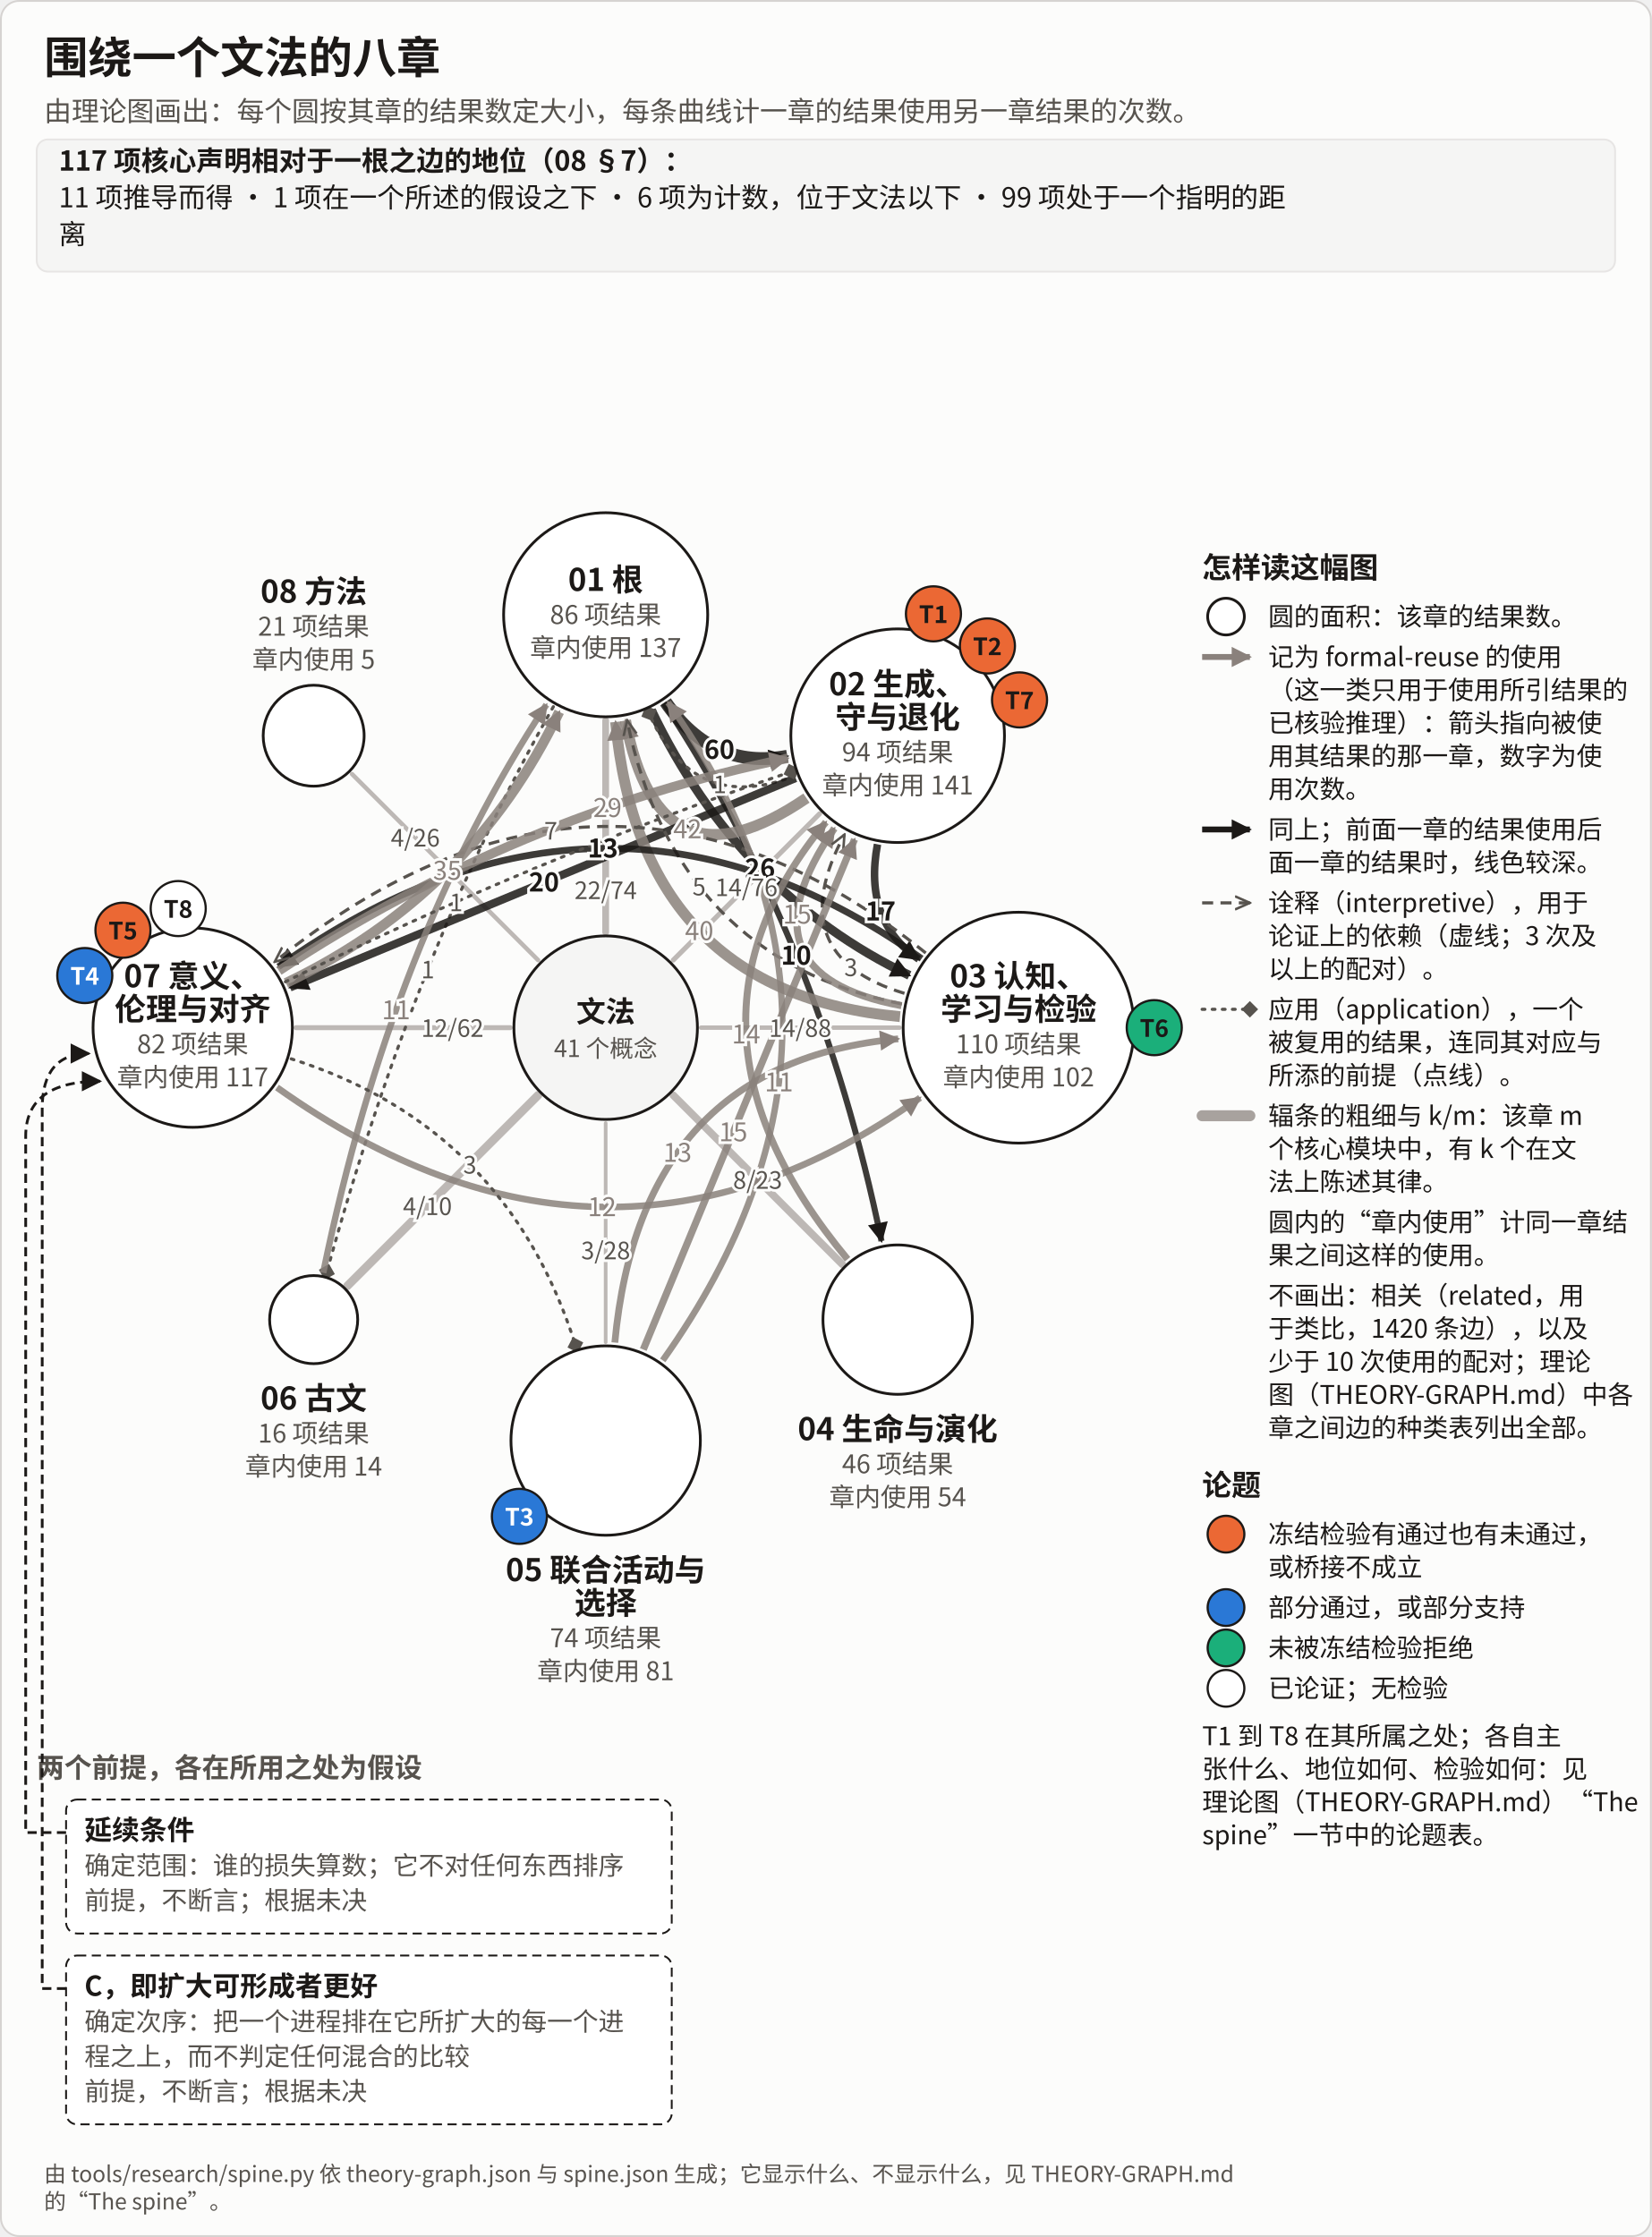
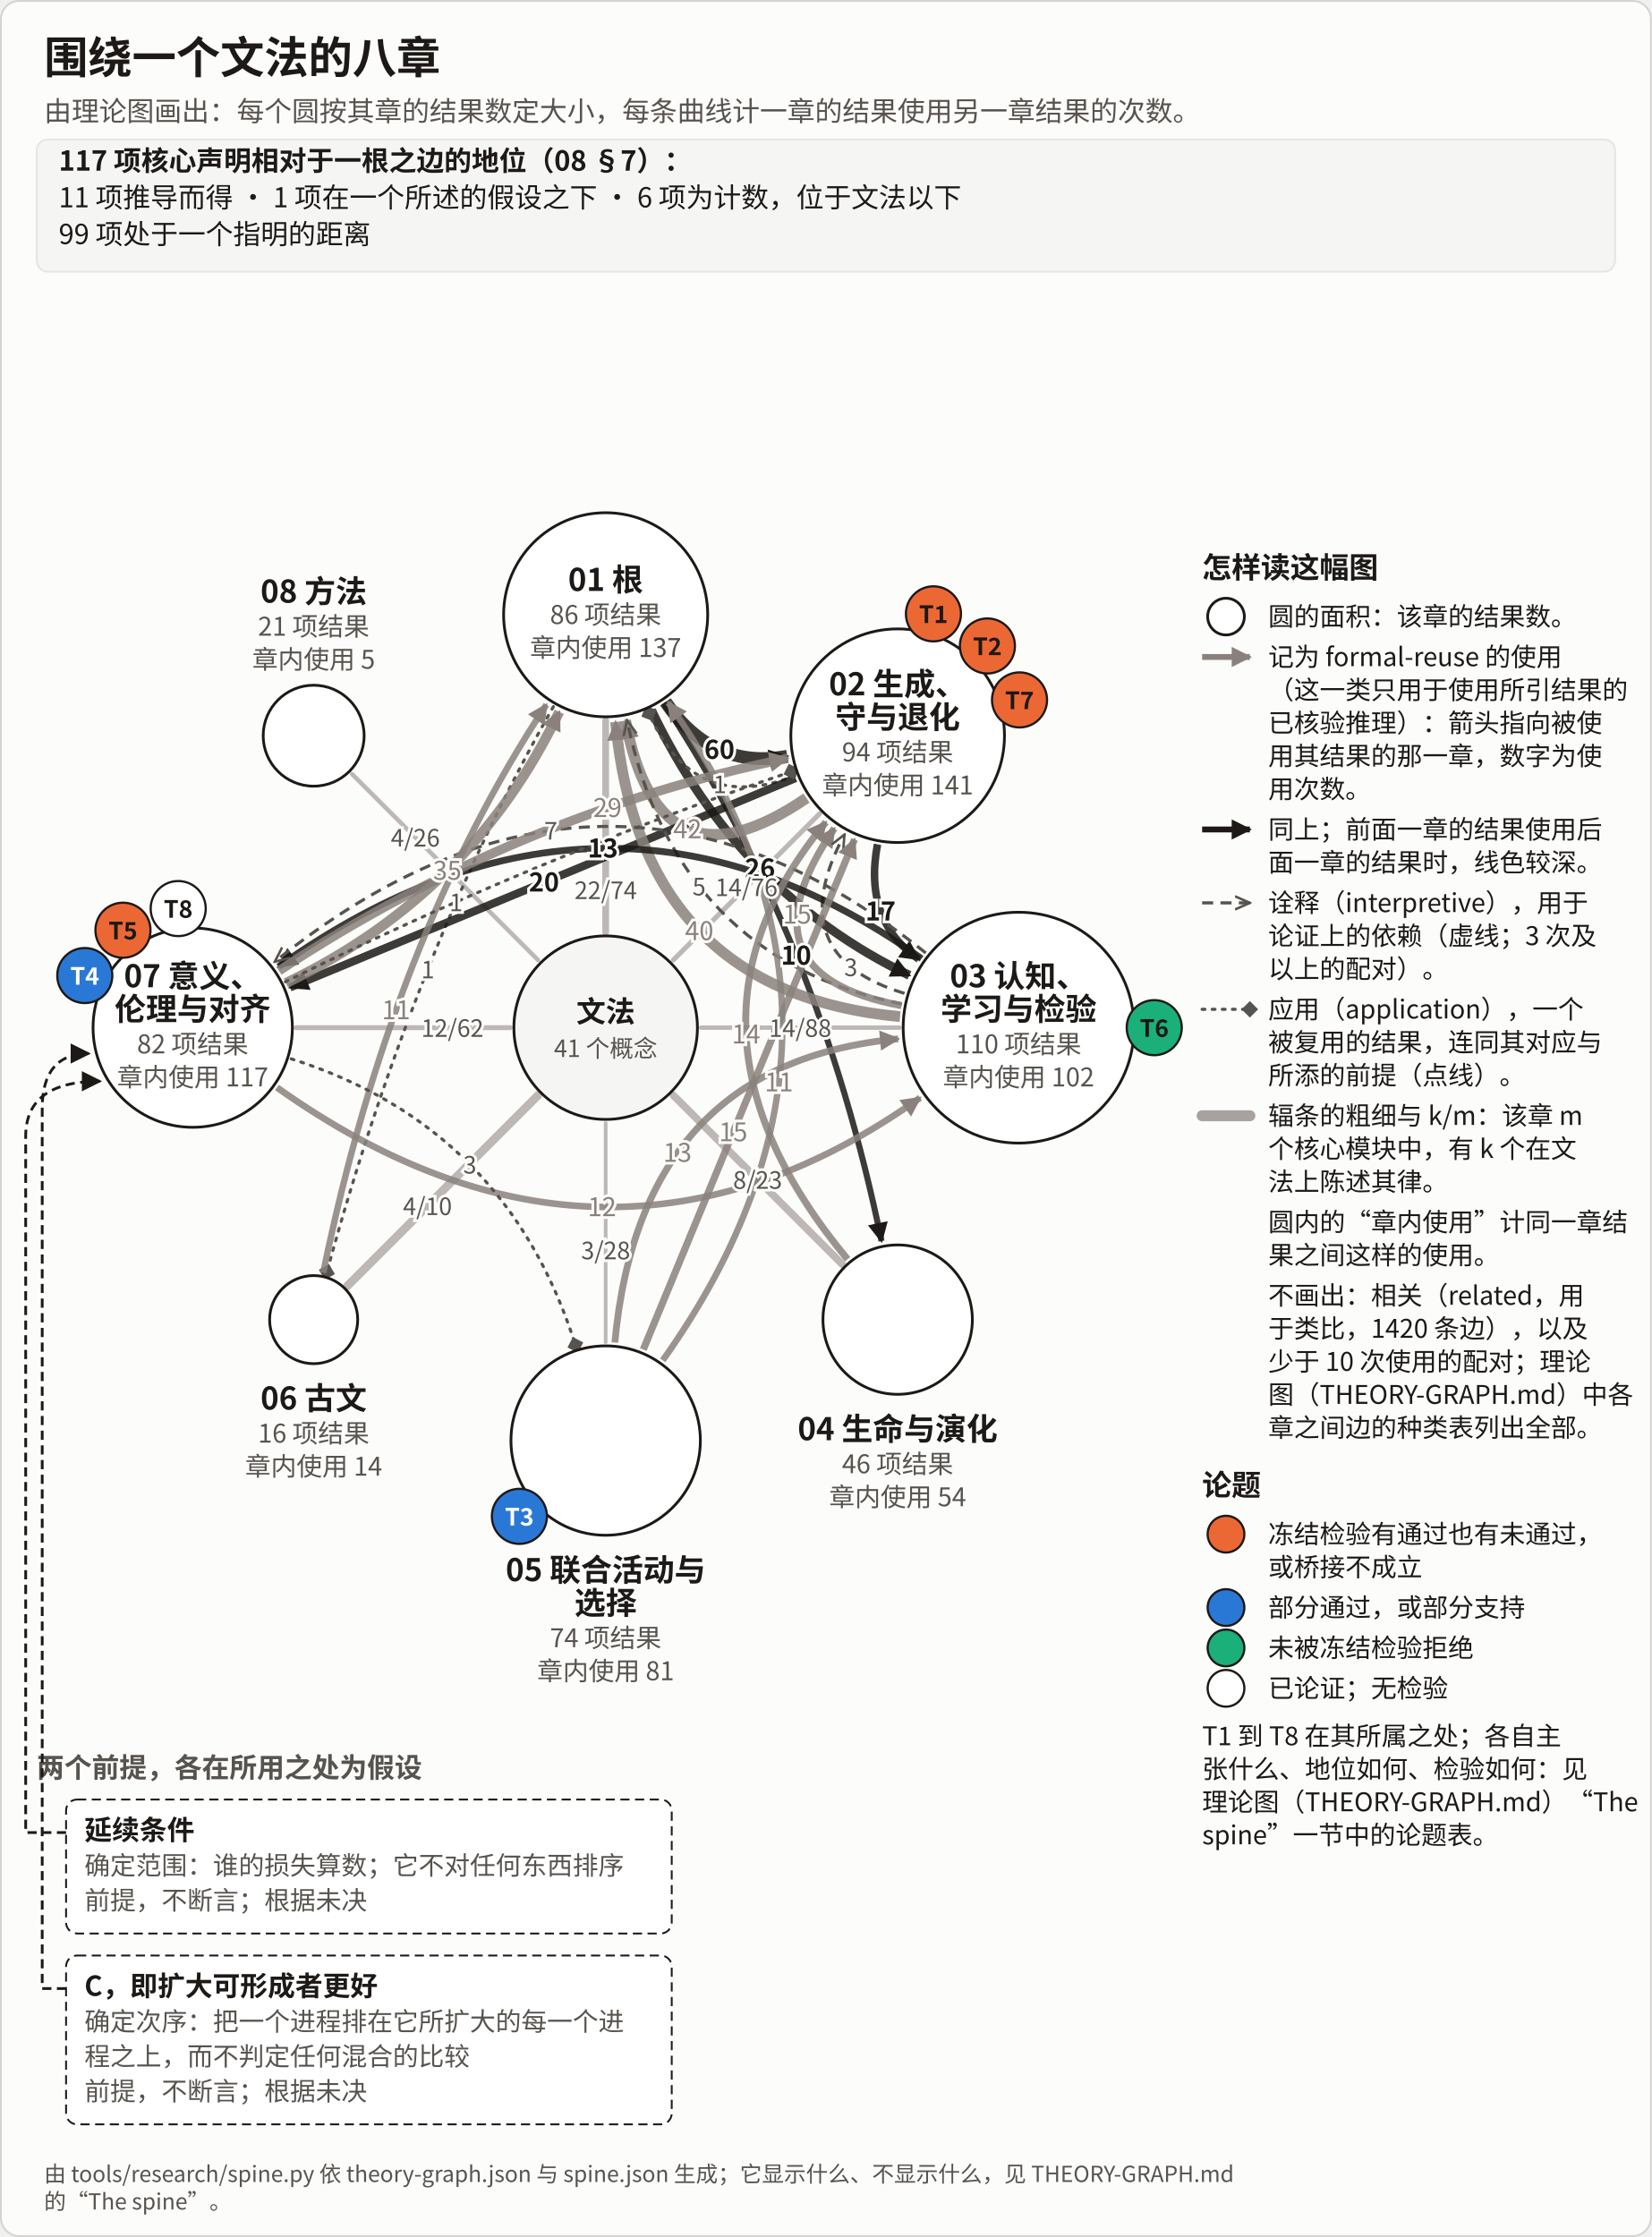
<svg xmlns="http://www.w3.org/2000/svg" viewBox="0 0 900 1219" width="900" height="1219" role="img" aria-labelledby="spine-title spine-desc" font-family="'PingFang SC', 'Hiragino Sans GB', 'Noto Sans CJK SC', 'Microsoft YaHei', sans-serif">
  <defs>
    <marker id="fwd" viewBox="0 0 10 10" refX="9" refY="5" markerWidth="11" markerHeight="11" markerUnits="userSpaceOnUse" orient="auto">
      <path d="M0,0 L10,5 L0,10 z" fill="#8a817c" />
    </marker>
    <marker id="back" viewBox="0 0 10 10" refX="9" refY="5" markerWidth="11" markerHeight="11" markerUnits="userSpaceOnUse" orient="auto">
      <path d="M0,0 L10,5 L0,10 z" fill="#1c1917" />
    </marker>
    <marker id="thin" viewBox="0 0 10 10" refX="9" refY="5" markerWidth="9" markerHeight="9" markerUnits="userSpaceOnUse" orient="auto">
      <path d="M0,1 L9,5 L0,9" fill="none" stroke="#57534e" stroke-width="1.5" />
    </marker>
    <marker id="diamond" viewBox="0 0 10 10" refX="5" refY="5" markerWidth="9" markerHeight="9" markerUnits="userSpaceOnUse" orient="auto">
      <path d="M5,0 L10,5 L5,10 L0,5 z" fill="#57534e" />
    </marker>
  </defs>
  <rect x="0.5" y="0.5" width="899" height="1218" rx="10" fill="#fcfcfb" stroke="#d6d3d1" />
  <text x="24" y="40" font-size="24" font-weight="bold" text-anchor="start" fill="#1c1917">围绕一个文法的八章</text>
  <text x="24" y="66" font-size="15" text-anchor="start" fill="#57534e">由理论图画出：每个圆按其章的结果数定大小，每条曲线计一章的结果使用另一章结果的次数。</text>
  <rect x="20" y="76" width="860" height="72" rx="6" fill="#f5f5f4" stroke="#e7e5e4" />
  <text x="32" y="93" font-size="15" font-weight="bold" text-anchor="start" fill="#1c1917">117 项核心声明相对于一根之边的地位（08 §7）：</text>
-   <text x="32" y="113" font-size="15" text-anchor="start" fill="#1c1917">11 项推导而得 · 1 项在一个所述的假设之下 · 6 项为计数，位于文法以下 · 99 项处于一个指明的距</text>
-   <text x="32" y="133" font-size="15" text-anchor="start" fill="#1c1917">离</text>
+   <text x="32" y="113" font-size="15" text-anchor="start" fill="#1c1917">11 项推导而得 · 1 项在一个所述的假设之下 · 6 项为计数，位于文法以下</text>
+   <text x="32" y="133" font-size="15" text-anchor="start" fill="#1c1917">99 项处于一个指明的距离</text>
  <line x1="330" y1="392.6" x2="330" y2="508" stroke="#a8a29e" stroke-opacity="0.75" stroke-width="3.7" stroke-linecap="round" />
  <line x1="446.6" y1="443.4" x2="366.8" y2="523.2" stroke="#a8a29e" stroke-opacity="0.75" stroke-width="2.7" stroke-linecap="round" />
  <line x1="490.1" y1="560" x2="382" y2="560" stroke="#a8a29e" stroke-opacity="0.75" stroke-width="2.4" stroke-linecap="round" />
  <line x1="458.9" y1="688.9" x2="366.8" y2="596.8" stroke="#a8a29e" stroke-opacity="0.75" stroke-width="4.1" stroke-linecap="round" />
  <line x1="330" y1="731.4" x2="330" y2="612" stroke="#a8a29e" stroke-opacity="0.75" stroke-width="2" stroke-linecap="round" />
  <line x1="189.3" y1="700.7" x2="293.2" y2="596.8" stroke="#a8a29e" stroke-opacity="0.75" stroke-width="4.6" stroke-linecap="round" />
  <line x1="161.3" y1="560" x2="278" y2="560" stroke="#a8a29e" stroke-opacity="0.75" stroke-width="2.7" stroke-linecap="round" />
  <line x1="191.8" y1="421.8" x2="293.2" y2="523.2" stroke="#a8a29e" stroke-opacity="0.75" stroke-width="2.4" stroke-linecap="round" />
  <circle cx="330" cy="560" r="50" fill="#f5f5f4" stroke="#1c1917" stroke-width="1.5" />
  <text x="330" y="557" font-size="16" font-weight="bold" text-anchor="middle" fill="#1c1917">文法</text>
  <text x="330" y="576" font-size="13" text-anchor="middle" fill="#57534e">41 个概念</text>
  <path d="M362.6,382.5 Q388.1,419.7 429,412.1" fill="none" stroke="#1c1917" stroke-opacity="0.85" stroke-width="7" marker-end="url(#back)" />
  <path d="M354.9,387 Q402.9,487.1 495.5,531.5" fill="none" stroke="#1c1917" stroke-opacity="0.85" stroke-width="4.9" marker-end="url(#back)" />
  <path d="M361.7,383.1 Q446.5,511.7 480.3,676.3" fill="none" stroke="#1c1917" stroke-opacity="0.85" stroke-width="3.3" marker-end="url(#back)" />
  <path d="M301.5,385.1 Q226.5,517.1 178.1,693.1" fill="none" stroke="#57534e" stroke-width="1.7" stroke-dasharray="1.5 4" stroke-linecap="round" marker-end="url(#diamond)" />
  <path d="M439.4,434.9 Q359,489.9 340.8,392.6" fill="none" stroke="#8a817c" stroke-opacity="0.85" stroke-width="6" marker-end="url(#fwd)" />
  <path d="M433,422.8 Q377.9,444.3 353.6,388.7" fill="none" stroke="#57534e" stroke-width="1.7" stroke-dasharray="1.5 4" stroke-linecap="round" marker-end="url(#diamond)" />
  <path d="M478.1,460.1 Q470.3,501.9 500.6,522.7" fill="none" stroke="#1c1917" stroke-opacity="0.85" stroke-width="4.1" marker-end="url(#back)" />
  <path d="M433.5,424 Q297.1,480.6 158,538.1" fill="none" stroke="#1c1917" stroke-opacity="0.85" stroke-width="4.4" marker-end="url(#back)" />
  <path d="M490.4,554 Q349.2,540.8 335.4,393.4" fill="none" stroke="#8a817c" stroke-opacity="0.85" stroke-width="5.9" marker-end="url(#fwd)" />
  <path d="M491.4,547.1 Q368,522 341.7,392.5" fill="none" stroke="#57534e" stroke-width="1.7" stroke-dasharray="6 4" marker-end="url(#thin)" />
  <path d="M491.2,548 Q400.1,531 454.6,451.4" fill="none" stroke="#8a817c" stroke-opacity="0.85" stroke-width="3.9" marker-end="url(#fwd)" />
  <path d="M492.8,541.3 Q424.7,520.8 460.1,454.8" fill="none" stroke="#57534e" stroke-width="1.7" stroke-dasharray="6 4" marker-end="url(#thin)" />
  <path d="M502.1,522.4 Q330,400 151.7,526.8" fill="none" stroke="#1c1917" stroke-opacity="0.85" stroke-width="3.7" marker-end="url(#back)" />
  <path d="M504.4,519.3 Q330,379 149.7,524.1" fill="none" stroke="#57534e" stroke-width="1.7" stroke-dasharray="6 4" marker-end="url(#thin)" />
  <path d="M461.8,686.2 Q357.1,560 450,448" fill="none" stroke="#8a817c" stroke-opacity="0.85" stroke-width="3.8" marker-end="url(#fwd)" />
  <path d="M361.1,741.3 Q490,560 364,382.8" fill="none" stroke="#8a817c" stroke-opacity="0.85" stroke-width="3.5" marker-end="url(#fwd)" />
  <path d="M350.5,735.4 Q409.4,592.9 465.6,457.4" fill="none" stroke="#8a817c" stroke-opacity="0.85" stroke-width="3.9" marker-end="url(#fwd)" />
  <path d="M335,731.6 Q349.2,579.2 489.4,566.1" fill="none" stroke="#8a817c" stroke-opacity="0.85" stroke-width="3.7" marker-end="url(#fwd)" />
  <path d="M176.1,693.6 Q213.5,511.7 297.7,384" fill="none" stroke="#8a817c" stroke-opacity="0.85" stroke-width="3.5" marker-end="url(#fwd)" />
  <path d="M155.8,535.7 Q257.1,487.1 304.7,387.9" fill="none" stroke="#8a817c" stroke-opacity="0.85" stroke-width="5.5" marker-end="url(#fwd)" />
  <path d="M152,529 Q281.7,443.5 429.2,413.2" fill="none" stroke="#8a817c" stroke-opacity="0.85" stroke-width="5.1" marker-end="url(#fwd)" />
  <path d="M155.5,535 Q291.7,467.6 431.2,420.5" fill="none" stroke="#57534e" stroke-width="1.7" stroke-dasharray="1.5 4" stroke-linecap="round" marker-end="url(#diamond)" />
  <path d="M150.9,592.6 Q330,720 501.3,598.2" fill="none" stroke="#8a817c" stroke-opacity="0.85" stroke-width="3.6" marker-end="url(#fwd)" />
  <path d="M158.7,577 Q275.9,614.1 313.5,732.9" fill="none" stroke="#57534e" stroke-width="1.7" stroke-dasharray="1.5 4" stroke-linecap="round" marker-end="url(#diamond)" />
  <circle cx="330" cy="335" r="55.6" fill="#ffffff" stroke="#1c1917" stroke-width="1.5" />
  <text x="330" y="322" font-size="17" font-weight="bold" text-anchor="middle" fill="#1c1917">01 根</text>
  <text x="330" y="340" font-size="14" text-anchor="middle" fill="#57534e">86 项结果</text>
  <text x="330" y="358" font-size="14" text-anchor="middle" fill="#57534e">章内使用 137</text>
  <circle cx="489.1" cy="400.9" r="58.2" fill="#ffffff" stroke="#1c1917" stroke-width="1.5" />
  <text x="489.1" y="378.9" font-size="17" font-weight="bold" text-anchor="middle" fill="#1c1917">02 生成、</text>
  <text x="489.1" y="396.9" font-size="17" font-weight="bold" text-anchor="middle" fill="#1c1917">守与退化</text>
  <text x="489.1" y="414.9" font-size="14" text-anchor="middle" fill="#57534e">94 项结果</text>
  <text x="489.1" y="432.9" font-size="14" text-anchor="middle" fill="#57534e">章内使用 141</text>
  <circle cx="555" cy="560" r="62.9" fill="#ffffff" stroke="#1c1917" stroke-width="1.5" />
  <text x="555" y="538" font-size="17" font-weight="bold" text-anchor="middle" fill="#1c1917">03 认知、</text>
  <text x="555" y="556" font-size="17" font-weight="bold" text-anchor="middle" fill="#1c1917">学习与检验</text>
  <text x="555" y="574" font-size="14" text-anchor="middle" fill="#57534e">110 项结果</text>
  <text x="555" y="592" font-size="14" text-anchor="middle" fill="#57534e">章内使用 102</text>
  <circle cx="489.1" cy="719.1" r="40.7" fill="#ffffff" stroke="#1c1917" stroke-width="1.5" />
  <text x="489.1" y="784.8" font-size="17" font-weight="bold" text-anchor="middle" fill="#1c1917" stroke="#fcfcfb" stroke-width="3" paint-order="stroke">04 生命与演化</text>
  <text x="489.1" y="802.8" font-size="14" text-anchor="middle" fill="#57534e" stroke="#fcfcfb" stroke-width="3" paint-order="stroke">46 项结果</text>
  <text x="489.1" y="820.8" font-size="14" text-anchor="middle" fill="#57534e" stroke="#fcfcfb" stroke-width="3" paint-order="stroke">章内使用 54</text>
  <circle cx="330" cy="785" r="51.6" fill="#ffffff" stroke="#1c1917" stroke-width="1.5" />
  <text x="330" y="861.6" font-size="17" font-weight="bold" text-anchor="middle" fill="#1c1917" stroke="#fcfcfb" stroke-width="3" paint-order="stroke">05 联合活动与</text>
  <text x="330" y="879.6" font-size="17" font-weight="bold" text-anchor="middle" fill="#1c1917" stroke="#fcfcfb" stroke-width="3" paint-order="stroke">选择</text>
  <text x="330" y="897.6" font-size="14" text-anchor="middle" fill="#57534e" stroke="#fcfcfb" stroke-width="3" paint-order="stroke">74 项结果</text>
  <text x="330" y="915.6" font-size="14" text-anchor="middle" fill="#57534e" stroke="#fcfcfb" stroke-width="3" paint-order="stroke">章内使用 81</text>
  <circle cx="170.9" cy="719.1" r="24" fill="#ffffff" stroke="#1c1917" stroke-width="1.5" />
  <text x="170.9" y="768.1" font-size="17" font-weight="bold" text-anchor="middle" fill="#1c1917" stroke="#fcfcfb" stroke-width="3" paint-order="stroke">06 古文</text>
  <text x="170.9" y="786.1" font-size="14" text-anchor="middle" fill="#57534e" stroke="#fcfcfb" stroke-width="3" paint-order="stroke">16 项结果</text>
  <text x="170.9" y="804.1" font-size="14" text-anchor="middle" fill="#57534e" stroke="#fcfcfb" stroke-width="3" paint-order="stroke">章内使用 14</text>
  <circle cx="105" cy="560" r="54.3" fill="#ffffff" stroke="#1c1917" stroke-width="1.5" />
  <text x="105" y="538" font-size="17" font-weight="bold" text-anchor="middle" fill="#1c1917">07 意义、</text>
  <text x="105" y="556" font-size="17" font-weight="bold" text-anchor="middle" fill="#1c1917">伦理与对齐</text>
  <text x="105" y="574" font-size="14" text-anchor="middle" fill="#57534e">82 项结果</text>
  <text x="105" y="592" font-size="14" text-anchor="middle" fill="#57534e">章内使用 117</text>
  <circle cx="170.9" cy="400.9" r="27.5" fill="#ffffff" stroke="#1c1917" stroke-width="1.5" />
  <text x="170.9" y="328.4" font-size="17" font-weight="bold" text-anchor="middle" fill="#1c1917" stroke="#fcfcfb" stroke-width="3" paint-order="stroke">08 方法</text>
  <text x="170.9" y="346.4" font-size="14" text-anchor="middle" fill="#57534e" stroke="#fcfcfb" stroke-width="3" paint-order="stroke">21 项结果</text>
  <text x="170.9" y="364.4" font-size="14" text-anchor="middle" fill="#57534e" stroke="#fcfcfb" stroke-width="3" paint-order="stroke">章内使用 5</text>
  <text x="392" y="413.5" font-size="14" font-weight="bold" text-anchor="middle" fill="#1c1917" stroke="#fcfcfb" stroke-width="3" paint-order="stroke">60</text>
  <text x="414.1" y="478.2" font-size="14" font-weight="bold" text-anchor="middle" fill="#1c1917" stroke="#fcfcfb" stroke-width="3" paint-order="stroke">26</text>
  <text x="433.8" y="525.7" font-size="14" font-weight="bold" text-anchor="middle" fill="#1c1917" stroke="#fcfcfb" stroke-width="3" paint-order="stroke">10</text>
  <text x="233.1" y="533.1" font-size="13" text-anchor="middle" fill="#57534e" stroke="#fcfcfb" stroke-width="3" paint-order="stroke">1</text>
  <text x="374.6" y="456.8" font-size="14" text-anchor="middle" fill="#8a817c" stroke="#fcfcfb" stroke-width="3" paint-order="stroke">42</text>
  <text x="392.2" y="432.2" font-size="13" text-anchor="middle" fill="#57534e" stroke="#fcfcfb" stroke-width="3" paint-order="stroke">1</text>
  <text x="479.8" y="501.6" font-size="14" font-weight="bold" text-anchor="middle" fill="#1c1917" stroke="#fcfcfb" stroke-width="3" paint-order="stroke">17</text>
  <text x="296.4" y="485.8" font-size="14" font-weight="bold" text-anchor="middle" fill="#1c1917" stroke="#fcfcfb" stroke-width="3" paint-order="stroke">20</text>
  <text x="381" y="512.3" font-size="14" text-anchor="middle" fill="#8a817c" stroke="#fcfcfb" stroke-width="3" paint-order="stroke">40</text>
  <text x="380.9" y="487.9" font-size="13" text-anchor="middle" fill="#57534e" stroke="#fcfcfb" stroke-width="3" paint-order="stroke">5</text>
  <text x="434.3" y="503.3" font-size="14" text-anchor="middle" fill="#8a817c" stroke="#fcfcfb" stroke-width="3" paint-order="stroke">15</text>
  <text x="463.6" y="531.9" font-size="13" text-anchor="middle" fill="#57534e" stroke="#fcfcfb" stroke-width="3" paint-order="stroke">3</text>
  <text x="328.5" y="467.3" font-size="14" font-weight="bold" text-anchor="middle" fill="#1c1917" stroke="#fcfcfb" stroke-width="3" paint-order="stroke">13</text>
  <text x="300.1" y="457.5" font-size="13" text-anchor="middle" fill="#57534e" stroke="#fcfcfb" stroke-width="3" paint-order="stroke">7</text>
  <text x="406.5" y="568.6" font-size="14" text-anchor="middle" fill="#8a817c" stroke="#fcfcfb" stroke-width="3" paint-order="stroke">14</text>
  <text x="424.4" y="594.7" font-size="14" text-anchor="middle" fill="#8a817c" stroke="#fcfcfb" stroke-width="3" paint-order="stroke">11</text>
  <text x="399.5" y="621.9" font-size="14" text-anchor="middle" fill="#8a817c" stroke="#fcfcfb" stroke-width="3" paint-order="stroke">15</text>
  <text x="369.1" y="633.1" font-size="14" text-anchor="middle" fill="#8a817c" stroke="#fcfcfb" stroke-width="3" paint-order="stroke">13</text>
  <text x="215.8" y="555.4" font-size="14" text-anchor="middle" fill="#8a817c" stroke="#fcfcfb" stroke-width="3" paint-order="stroke">11</text>
  <text x="243.7" y="479.4" font-size="14" text-anchor="middle" fill="#8a817c" stroke="#fcfcfb" stroke-width="3" paint-order="stroke">35</text>
  <text x="331" y="445.2" font-size="14" text-anchor="middle" fill="#8a817c" stroke="#fcfcfb" stroke-width="3" paint-order="stroke">29</text>
  <text x="248.5" y="496.5" font-size="13" text-anchor="middle" fill="#57534e" stroke="#fcfcfb" stroke-width="3" paint-order="stroke">1</text>
  <text x="328" y="662.7" font-size="14" text-anchor="middle" fill="#8a817c" stroke="#fcfcfb" stroke-width="3" paint-order="stroke">12</text>
  <text x="256" y="639.5" font-size="13" text-anchor="middle" fill="#57534e" stroke="#fcfcfb" stroke-width="3" paint-order="stroke">3</text>
  <text x="330" y="489.9" font-size="13" text-anchor="middle" fill="#57534e" stroke="#fcfcfb" stroke-width="3" paint-order="stroke">22/74</text>
  <text x="406.7" y="488.3" font-size="13" text-anchor="middle" fill="#57534e" stroke="#fcfcfb" stroke-width="3" paint-order="stroke">14/76</text>
  <text x="436" y="565" font-size="13" text-anchor="middle" fill="#57534e" stroke="#fcfcfb" stroke-width="3" paint-order="stroke">14/88</text>
  <text x="412.8" y="647.8" font-size="13" text-anchor="middle" fill="#57534e" stroke="#fcfcfb" stroke-width="3" paint-order="stroke">8/23</text>
  <text x="330" y="686.2" font-size="13" text-anchor="middle" fill="#57534e" stroke="#fcfcfb" stroke-width="3" paint-order="stroke">3/28</text>
  <text x="232.9" y="662.1" font-size="13" text-anchor="middle" fill="#57534e" stroke="#fcfcfb" stroke-width="3" paint-order="stroke">4/10</text>
  <text x="246.5" y="565" font-size="13" text-anchor="middle" fill="#57534e" stroke="#fcfcfb" stroke-width="3" paint-order="stroke">12/62</text>
  <text x="226.3" y="461.3" font-size="13" text-anchor="middle" fill="#57534e" stroke="#fcfcfb" stroke-width="3" paint-order="stroke">4/26</text>
  <circle cx="508.6" cy="334.5" r="15" fill="#eb6834" stroke="#1c1917" stroke-width="1.2" />
  <text x="508.6" y="339.5" font-size="13" font-weight="bold" text-anchor="middle" fill="#1c1917">T1</text>
  <circle cx="538" cy="352" r="15" fill="#eb6834" stroke="#1c1917" stroke-width="1.2" />
  <text x="538" y="357" font-size="13" font-weight="bold" text-anchor="middle" fill="#1c1917">T2</text>
  <circle cx="555.5" cy="381.4" r="15" fill="#eb6834" stroke="#1c1917" stroke-width="1.2" />
  <text x="555.5" y="386.4" font-size="13" font-weight="bold" text-anchor="middle" fill="#1c1917">T7</text>
  <circle cx="283" cy="826.3" r="15" fill="#2a78d6" stroke="#1c1917" stroke-width="1.2" />
  <text x="283" y="831.3" font-size="13" font-weight="bold" text-anchor="middle" fill="#ffffff">T3</text>
  <circle cx="46.2" cy="531.6" r="15" fill="#2a78d6" stroke="#1c1917" stroke-width="1.2" />
  <text x="46.2" y="536.6" font-size="13" font-weight="bold" text-anchor="middle" fill="#ffffff">T4</text>
  <circle cx="67" cy="506.9" r="15" fill="#eb6834" stroke="#1c1917" stroke-width="1.2" />
  <text x="67" y="511.9" font-size="13" font-weight="bold" text-anchor="middle" fill="#1c1917">T5</text>
  <circle cx="97.1" cy="495.1" r="15" fill="#ffffff" stroke="#1c1917" stroke-width="1.2" />
  <text x="97.1" y="500.1" font-size="13" font-weight="bold" text-anchor="middle" fill="#1c1917">T8</text>
  <circle cx="628.9" cy="560" r="15" fill="#1baf7a" stroke="#1c1917" stroke-width="1.2" />
  <text x="628.9" y="565" font-size="13" font-weight="bold" text-anchor="middle" fill="#1c1917">T6</text>
  <text x="20" y="968.6" font-size="15" font-weight="bold" text-anchor="start" fill="#57534e">两个前提，各在所用之处为假设</text>
  <rect x="36" y="980.614" width="330" height="73" rx="6" fill="#ffffff" stroke="#1c1917" stroke-dasharray="5 3" />
  <text x="46" y="1002.6" font-size="15" font-weight="bold" text-anchor="start" fill="#1c1917">延续条件</text>
  <text x="46" y="1021.6" font-size="14" text-anchor="start" fill="#57534e">确定范围：谁的损失算数；它不对任何东西排序</text>
  <text x="46" y="1040.6" font-size="14" text-anchor="start" fill="#57534e">前提，不断言；根据未决</text>
  <path d="M36,998.6 L14,998.6 L14,619.2 Q14,589.2 54.5,589.2" fill="none" stroke="#1c1917" stroke-width="1.5" stroke-dasharray="5 3" marker-end="url(#back)" />
  <rect x="36" y="1065.614" width="330" height="92" rx="6" fill="#ffffff" stroke="#1c1917" stroke-dasharray="5 3" />
  <text x="46" y="1087.6" font-size="15" font-weight="bold" text-anchor="start" fill="#1c1917">C，即扩大可形成者更好</text>
  <text x="46" y="1106.6" font-size="14" text-anchor="start" fill="#57534e">确定次序：把一个进程排在它所扩大的每一个进</text>
  <text x="46" y="1125.6" font-size="14" text-anchor="start" fill="#57534e">程之上，而不判定任何混合的比较</text>
  <text x="46" y="1144.6" font-size="14" text-anchor="start" fill="#57534e">前提，不断言；根据未决</text>
  <path d="M36,1083.6 L23,1083.6 L23,604.1 Q23,574.1 48.4,574.1" fill="none" stroke="#1c1917" stroke-width="1.5" stroke-dasharray="5 3" marker-end="url(#back)" />
  <text x="655" y="315" font-size="16" font-weight="bold" text-anchor="start" fill="#1c1917">怎样读这幅图</text>
  <circle cx="668" cy="336" r="10" fill="#ffffff" stroke="#1c1917" stroke-width="1.5" />
  <text x="691" y="341" font-size="14" text-anchor="start" fill="#1c1917">圆的面积：该章的结果数。</text>
  <line x1="655" y1="358" x2="681" y2="358" stroke="#8a817c" stroke-width="3.2" marker-end="url(#fwd)" />
  <text x="691" y="363" font-size="14" text-anchor="start" fill="#1c1917">记为 formal-reuse 的使用</text>
  <text x="691" y="381" font-size="14" text-anchor="start" fill="#1c1917">（这一类只用于使用所引结果的</text>
  <text x="691" y="399" font-size="14" text-anchor="start" fill="#1c1917">已核验推理）：箭头指向被使</text>
  <text x="691" y="417" font-size="14" text-anchor="start" fill="#1c1917">用其结果的那一章，数字为使</text>
  <text x="691" y="435" font-size="14" text-anchor="start" fill="#1c1917">用次数。</text>
  <line x1="655" y1="452" x2="681" y2="452" stroke="#1c1917" stroke-width="3.2" marker-end="url(#back)" />
  <text x="691" y="457" font-size="14" text-anchor="start" fill="#1c1917">同上；前面一章的结果使用后</text>
  <text x="691" y="475" font-size="14" text-anchor="start" fill="#1c1917">面一章的结果时，线色较深。</text>
  <line x1="655" y1="492" x2="681" y2="492" stroke="#57534e" stroke-width="1.7" stroke-dasharray="6 4" marker-end="url(#thin)" />
  <text x="691" y="497" font-size="14" text-anchor="start" fill="#1c1917">诠释（interpretive），用于</text>
  <text x="691" y="515" font-size="14" text-anchor="start" fill="#1c1917">论证上的依赖（虚线；3 次及</text>
  <text x="691" y="533" font-size="14" text-anchor="start" fill="#1c1917">以上的配对）。</text>
  <line x1="655" y1="550" x2="681" y2="550" stroke="#57534e" stroke-width="1.7" stroke-dasharray="1.5 4" stroke-linecap="round" marker-end="url(#diamond)" />
  <text x="691" y="555" font-size="14" text-anchor="start" fill="#1c1917">应用（application），一个</text>
  <text x="691" y="573" font-size="14" text-anchor="start" fill="#1c1917">被复用的结果，连同其对应与</text>
  <text x="691" y="591" font-size="14" text-anchor="start" fill="#1c1917">所添的前提（点线）。</text>
  <line x1="655" y1="608" x2="681" y2="608" stroke="#a8a29e" stroke-width="6" stroke-linecap="round" />
  <text x="691" y="613" font-size="14" text-anchor="start" fill="#1c1917">辐条的粗细与 k/m：该章 m</text>
  <text x="691" y="631" font-size="14" text-anchor="start" fill="#1c1917">个核心模块中，有 k 个在文</text>
  <text x="691" y="649" font-size="14" text-anchor="start" fill="#1c1917">法上陈述其律。</text>
  <text x="691" y="671" font-size="14" text-anchor="start" fill="#1c1917">圆内的“章内使用”计同一章结</text>
  <text x="691" y="689" font-size="14" text-anchor="start" fill="#1c1917">果之间这样的使用。</text>
  <text x="691" y="711" font-size="14" text-anchor="start" fill="#1c1917">不画出：相关（related，用</text>
  <text x="691" y="729" font-size="14" text-anchor="start" fill="#1c1917">于类比，1420 条边），以及</text>
  <text x="691" y="747" font-size="14" text-anchor="start" fill="#1c1917">少于 10 次使用的配对；理论</text>
  <text x="691" y="765" font-size="14" text-anchor="start" fill="#1c1917">图（THEORY-GRAPH.md）中各</text>
  <text x="691" y="783" font-size="14" text-anchor="start" fill="#1c1917">章之间边的种类表列出全部。</text>
  <text x="655" y="815" font-size="16" font-weight="bold" text-anchor="start" fill="#1c1917">论题</text>
  <circle cx="668" cy="836" r="10" fill="#eb6834" stroke="#1c1917" stroke-width="1.2" />
  <text x="691" y="841" font-size="14" text-anchor="start" fill="#1c1917">冻结检验有通过也有未通过，</text>
  <text x="691" y="859" font-size="14" text-anchor="start" fill="#1c1917">或桥接不成立</text>
  <circle cx="668" cy="876" r="10" fill="#2a78d6" stroke="#1c1917" stroke-width="1.2" />
  <text x="691" y="881" font-size="14" text-anchor="start" fill="#1c1917">部分通过，或部分支持</text>
  <circle cx="668" cy="898" r="10" fill="#1baf7a" stroke="#1c1917" stroke-width="1.2" />
  <text x="691" y="903" font-size="14" text-anchor="start" fill="#1c1917">未被冻结检验拒绝</text>
  <circle cx="668" cy="920" r="10" fill="#ffffff" stroke="#1c1917" stroke-width="1.2" />
  <text x="691" y="925" font-size="14" text-anchor="start" fill="#1c1917">已论证；无检验</text>
  <text x="655" y="951" font-size="14" text-anchor="start" fill="#1c1917">T1 到 T8 在其所属之处；各自主</text>
  <text x="655" y="969" font-size="14" text-anchor="start" fill="#1c1917">张什么、地位如何、检验如何：见</text>
  <text x="655" y="987" font-size="14" text-anchor="start" fill="#1c1917">理论图（THEORY-GRAPH.md）“The</text>
  <text x="655" y="1005" font-size="14" text-anchor="start" fill="#1c1917">spine”一节中的论题表。</text>
  <text x="24" y="1189" font-size="12" text-anchor="start" fill="#57534e">由 tools/research/spine.py 依 theory-graph.json 与 spine.json 生成；它显示什么、不显示什么，见 THEORY-GRAPH.md</text>
  <text x="24" y="1204" font-size="12" text-anchor="start" fill="#57534e">的“The spine”。</text>
</svg>
